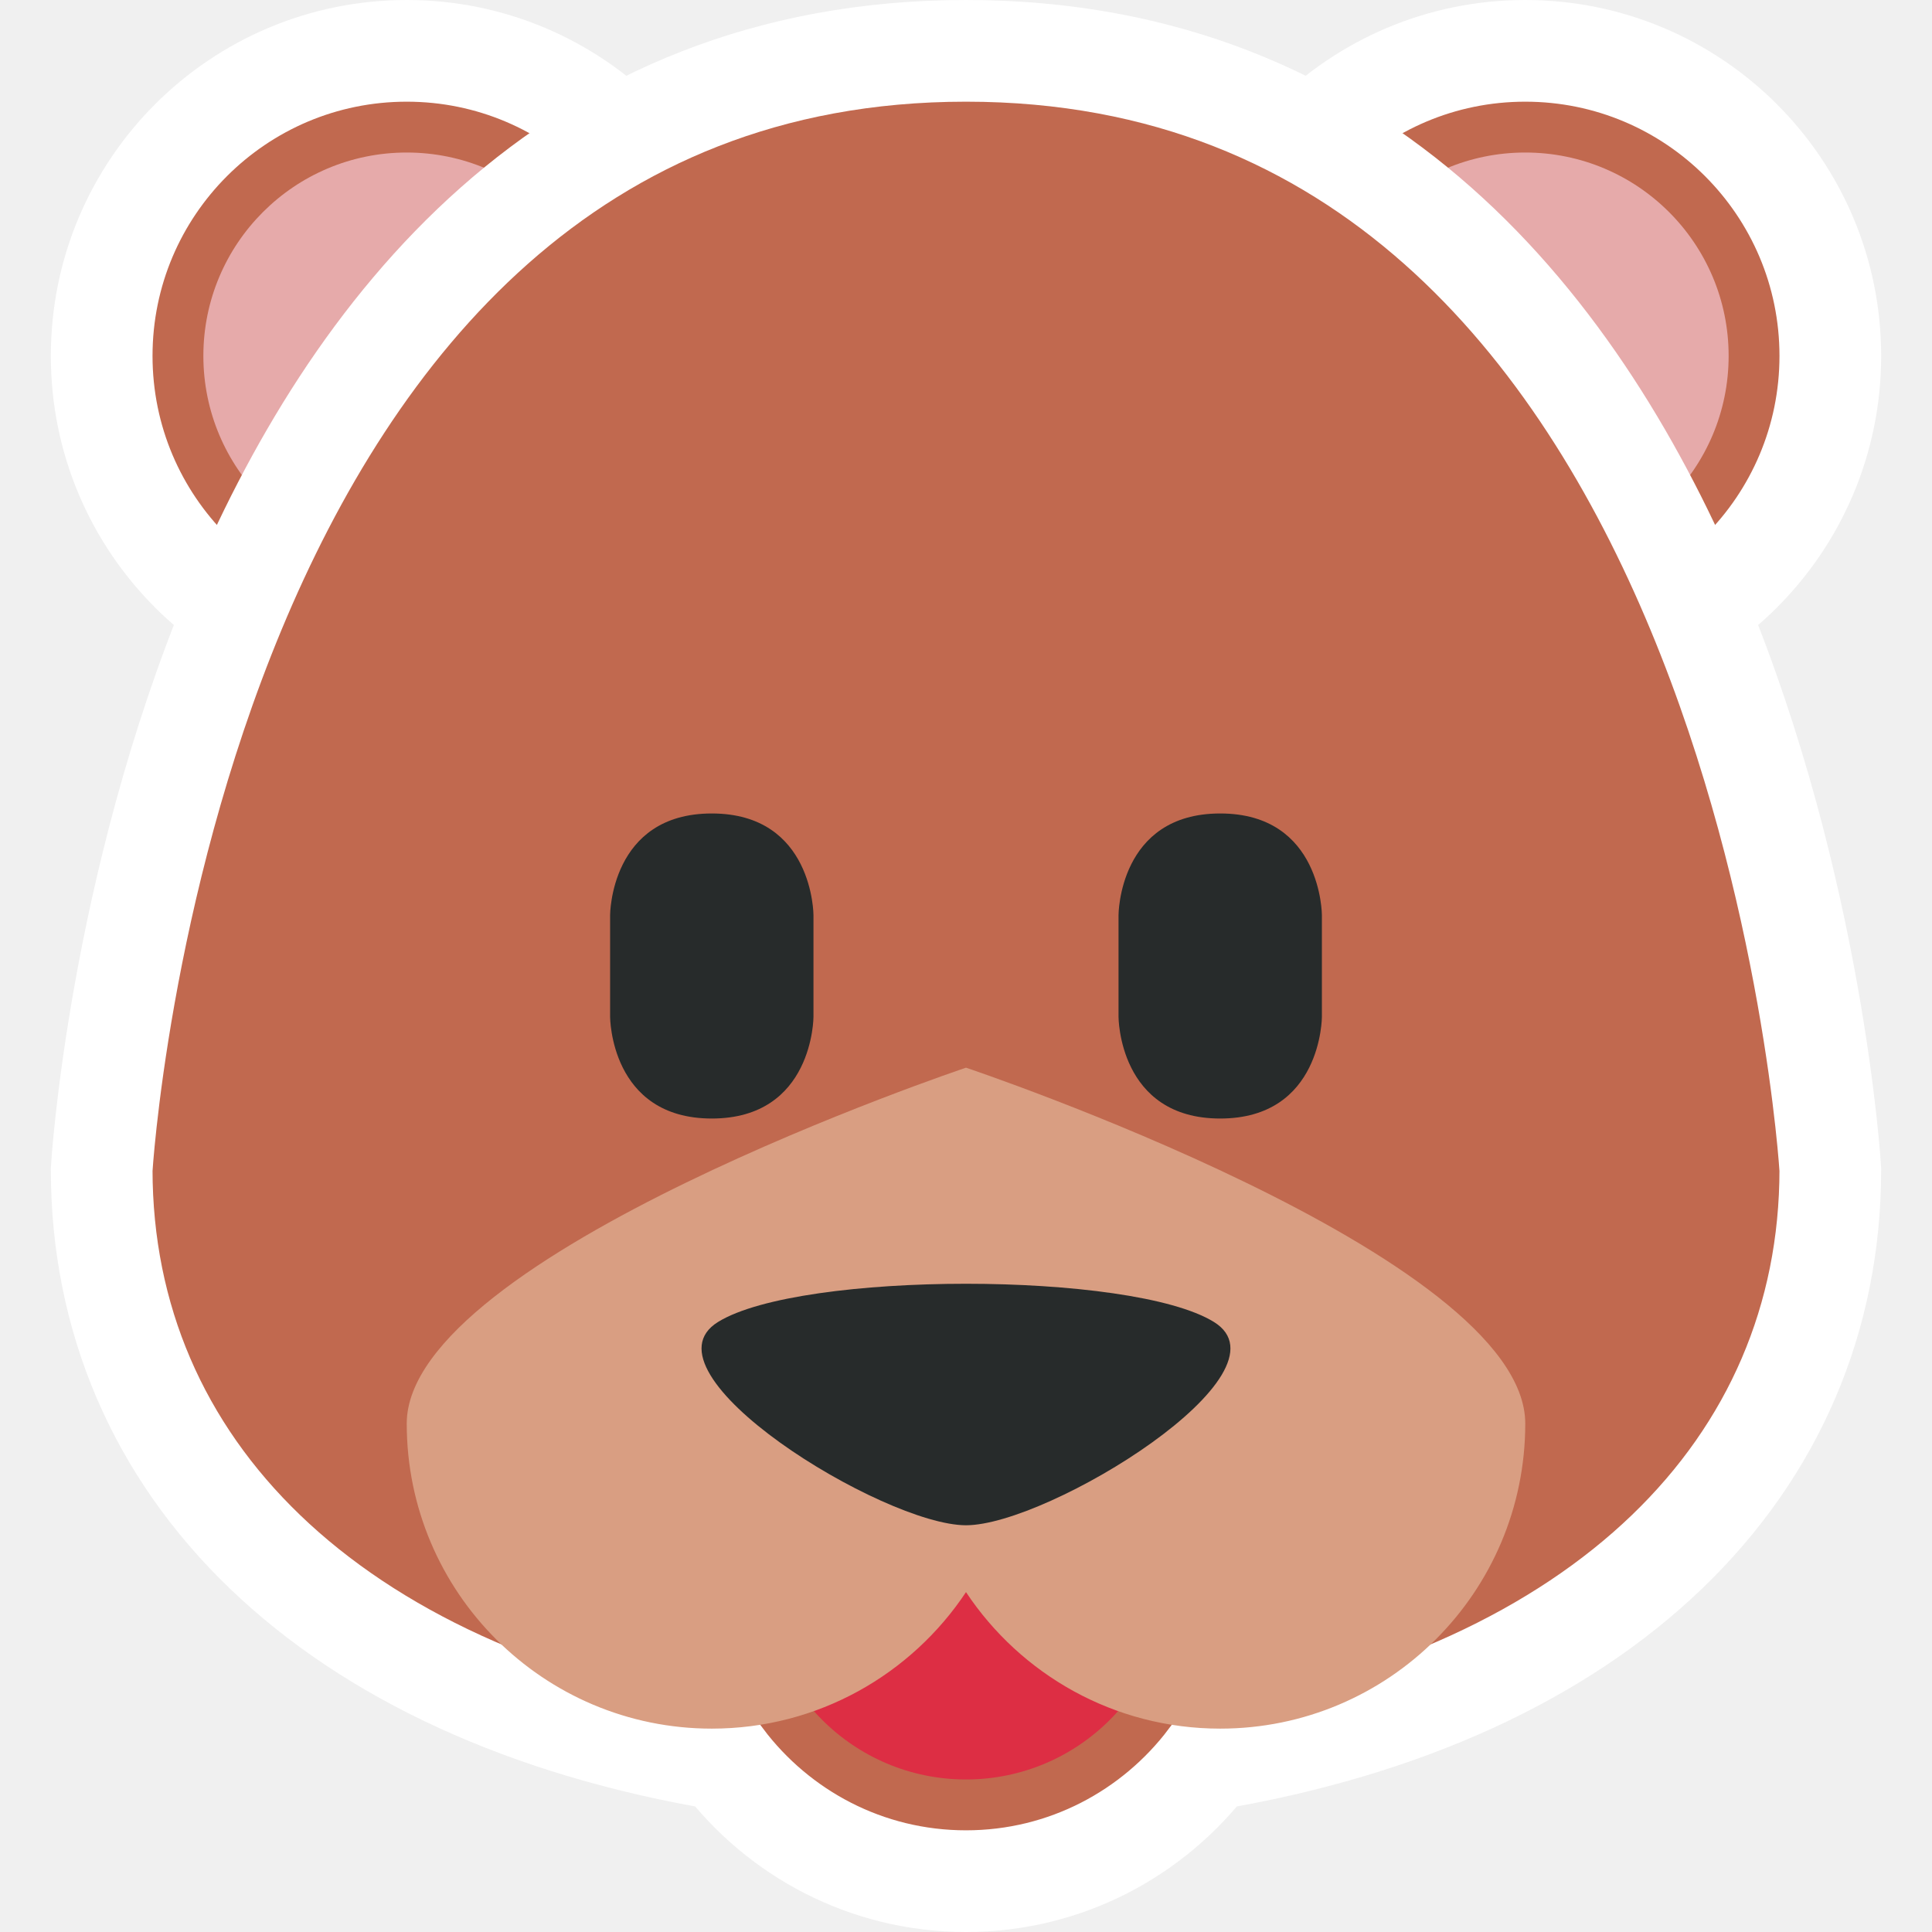
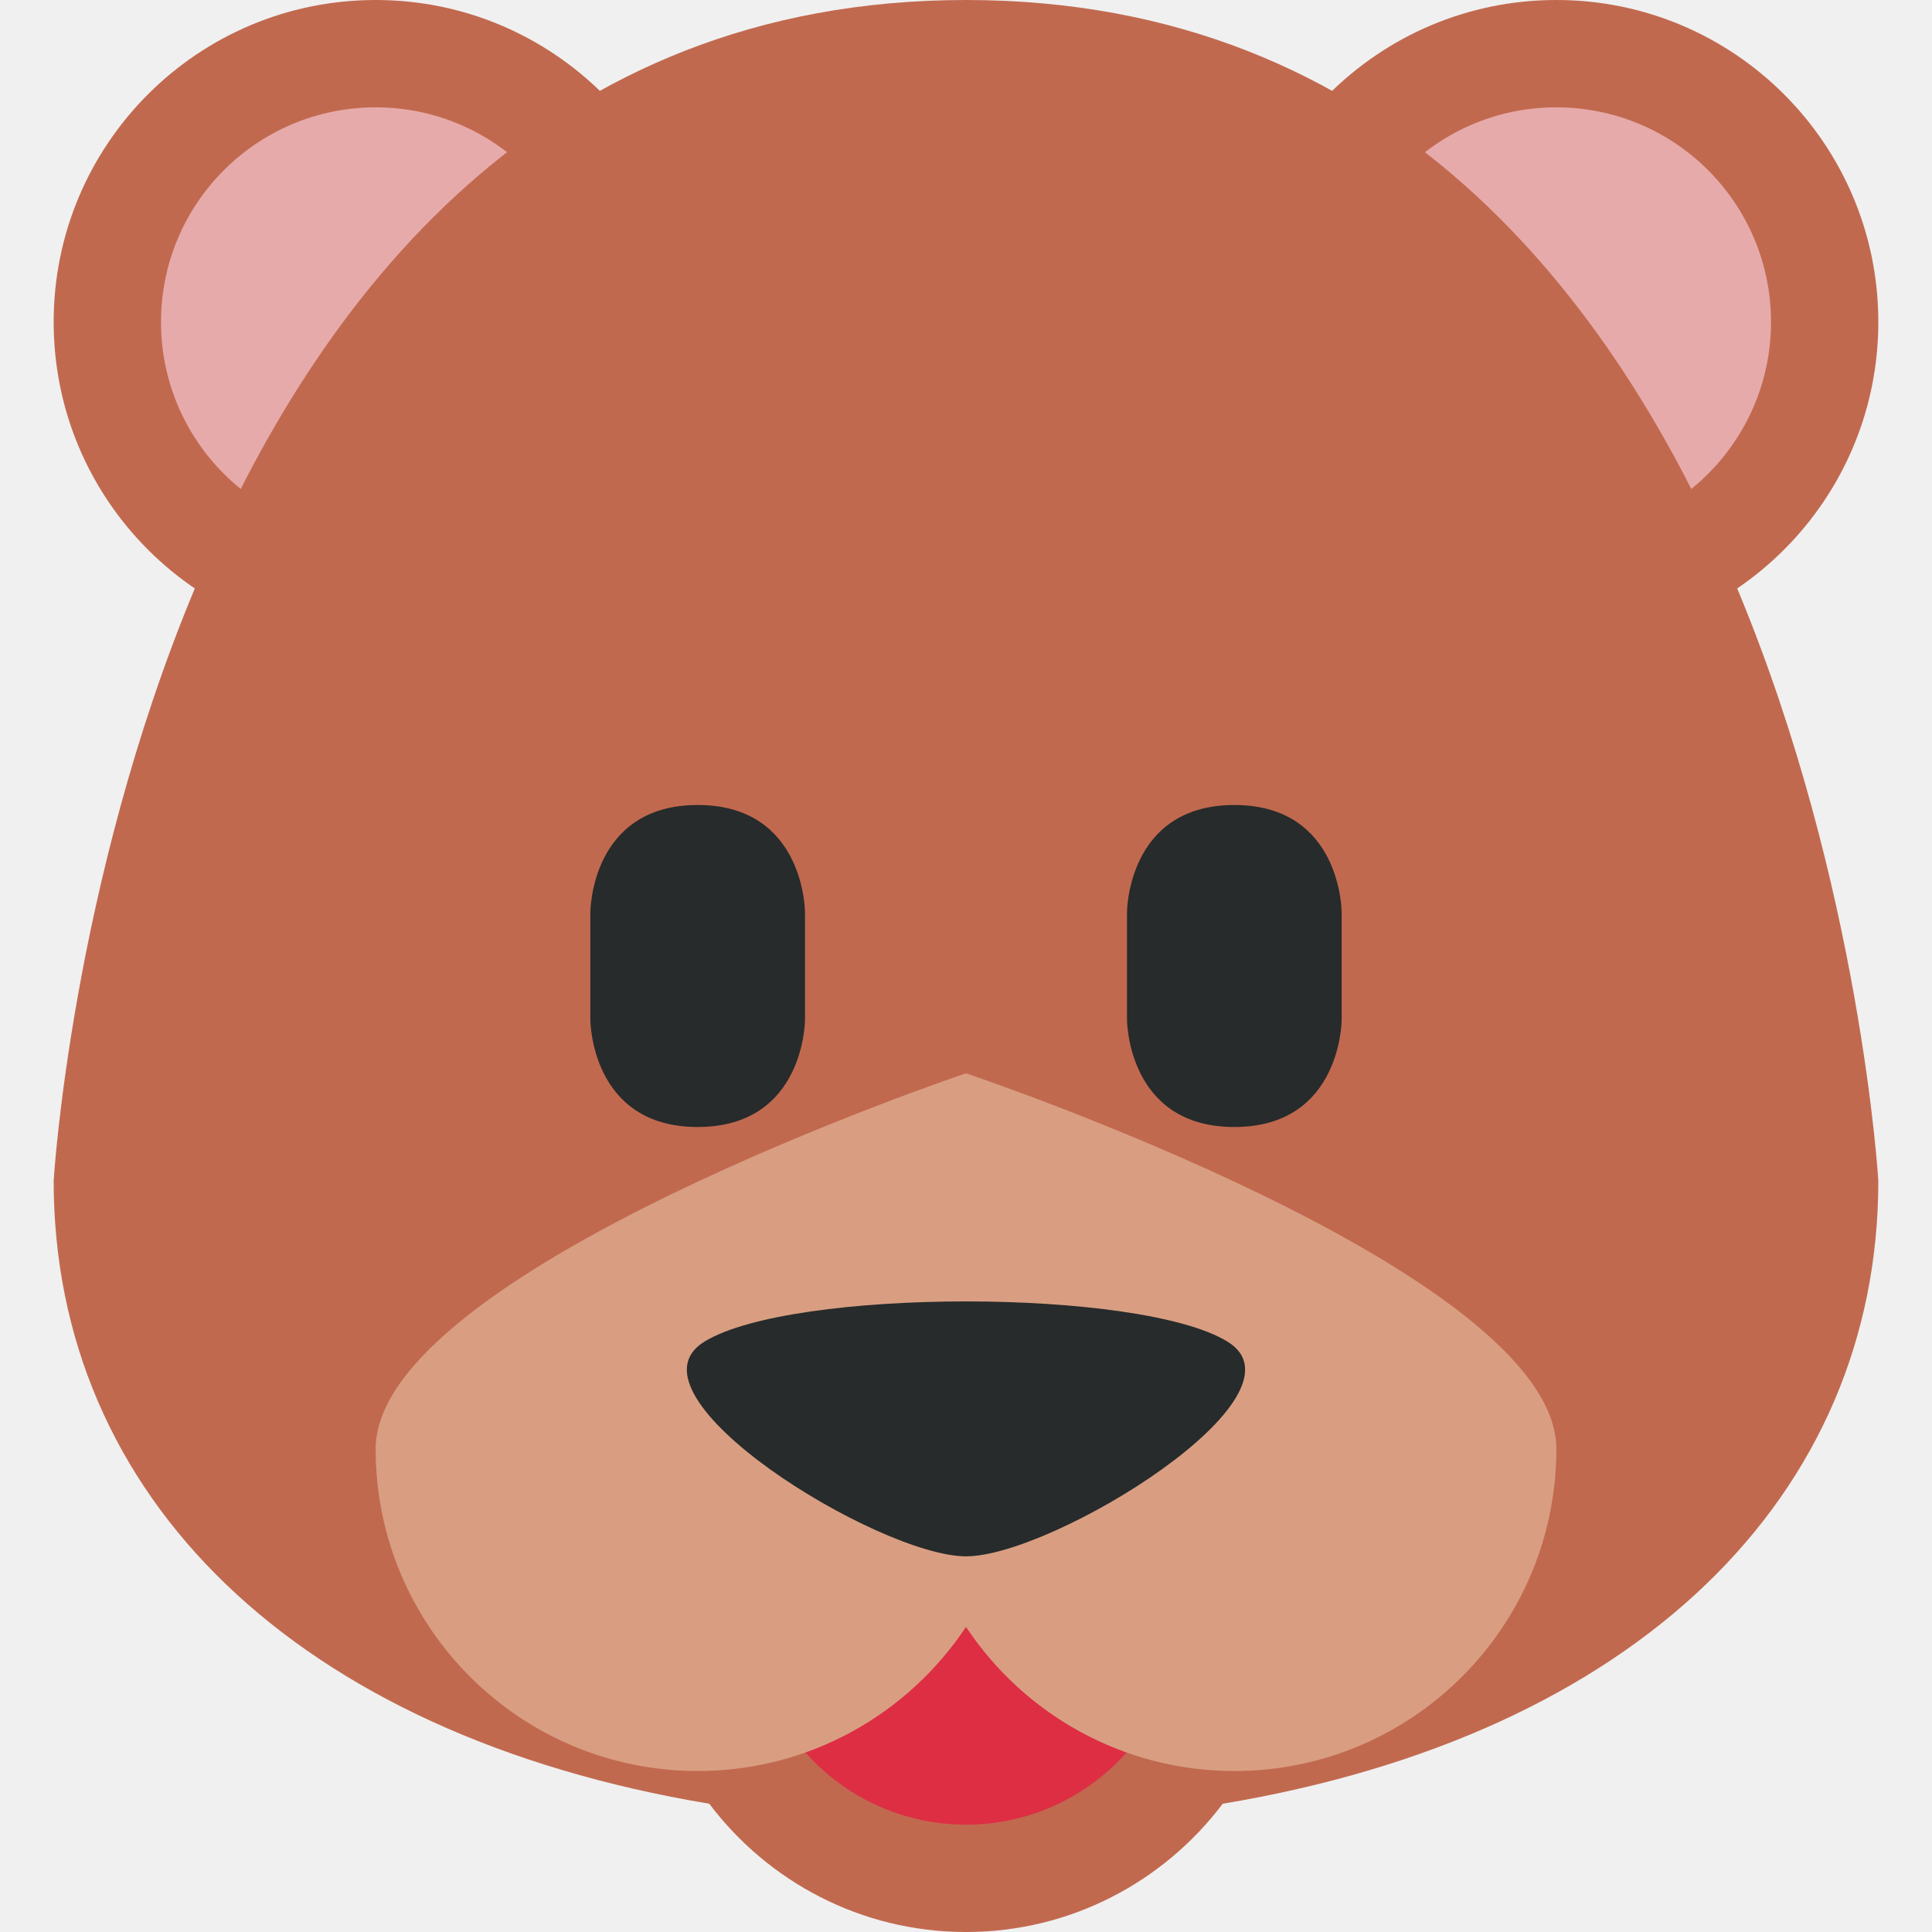
- <svg xmlns="http://www.w3.org/2000/svg" viewBox="-1 -1 38 38">
-   <circle fill="#C1694F" stroke="#ffffff" stroke-width="2" cx="7" cy="6" r="6" />
-   <circle fill="#C1694F" stroke="#ffffff" stroke-width="2" cx="29" cy="6" r="6" />
+ <svg xmlns="http://www.w3.org/2000/svg" viewBox="0 0 36 36">
+   <circle fill="#C1694F" cx="7" cy="6" r="6" />
+   <circle fill="#C1694F" cx="29" cy="6" r="6" />
  <circle fill="#E6AAAA" cx="7" cy="6" r="4" />
  <circle fill="#E6AAAA" cx="29" cy="6" r="4" />
-   <path fill="#C1694F" stroke="#ffffff" stroke-width="2" d="M35 22S33.692 0 18 0 1 22 1 22c0 5.872 4.499 10.323 12.216 11.61C14.311 35.06 16.044 36 18 36s3.688-.94 4.784-2.39C30.501 32.323 35 27.872 35 22z" />
+   <path fill="#C1694F" d="M35 22S33.692 0 18 0 1 22 1 22c0 5.872 4.499 10.323 12.216 11.61C14.311 35.06 16.044 36 18 36s3.688-.94 4.784-2.39C30.501 32.323 35 27.872 35 22z" />
  <circle fill="#DD2E44" cx="18" cy="30" r="4" />
  <path fill="#D99E82" d="M18 20S7 23.687 7 27s2.687 6 6 6c2.088 0 3.925-1.067 5-2.685C19.074 31.933 20.912 33 23 33c3.313 0 6-2.687 6-6s-11-7-11-7z" />
  <path fill="#272B2B" d="M11 17s0-2 2-2 2 2 2 2v2s0 2-2 2-2-2-2-2v-2zm10 0s0-2 2-2 2 2 2 2v2s0 2-2 2-2-2-2-2v-2zm-7.875 8c-1.624 1 3.25 4 4.875 4s6.499-3 4.874-4-8.124-1-9.749 0z" />
</svg>
